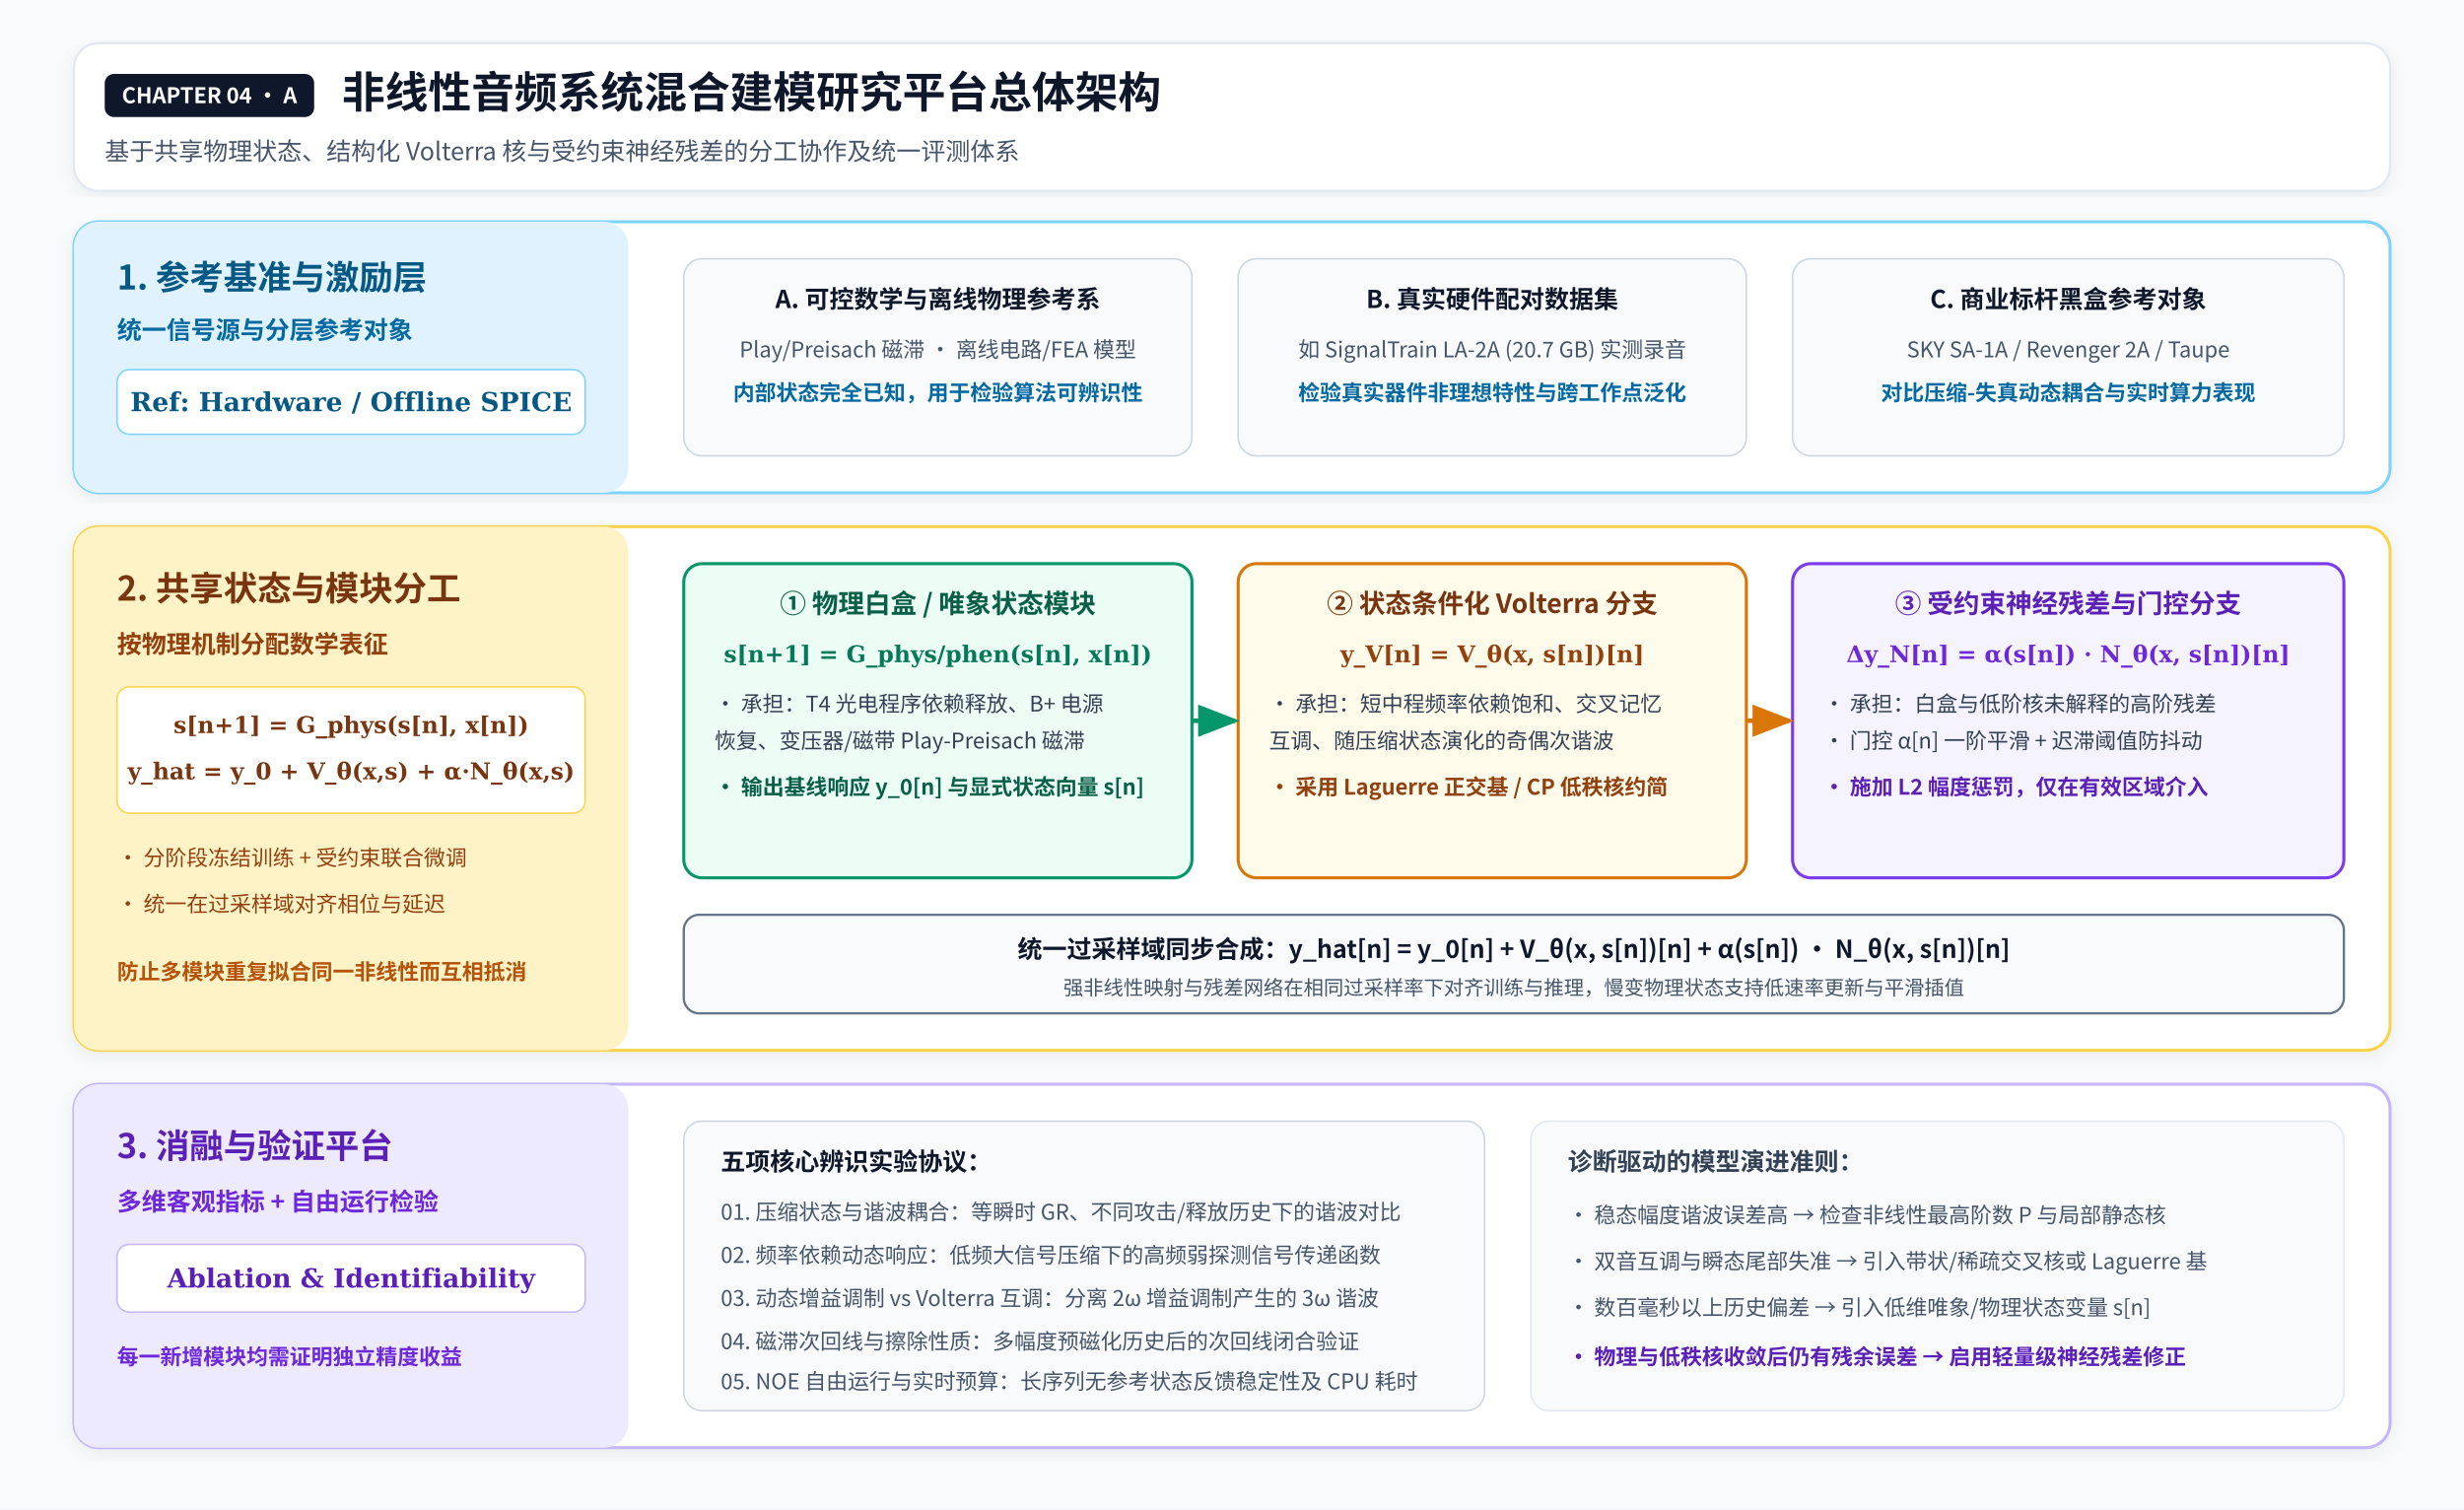
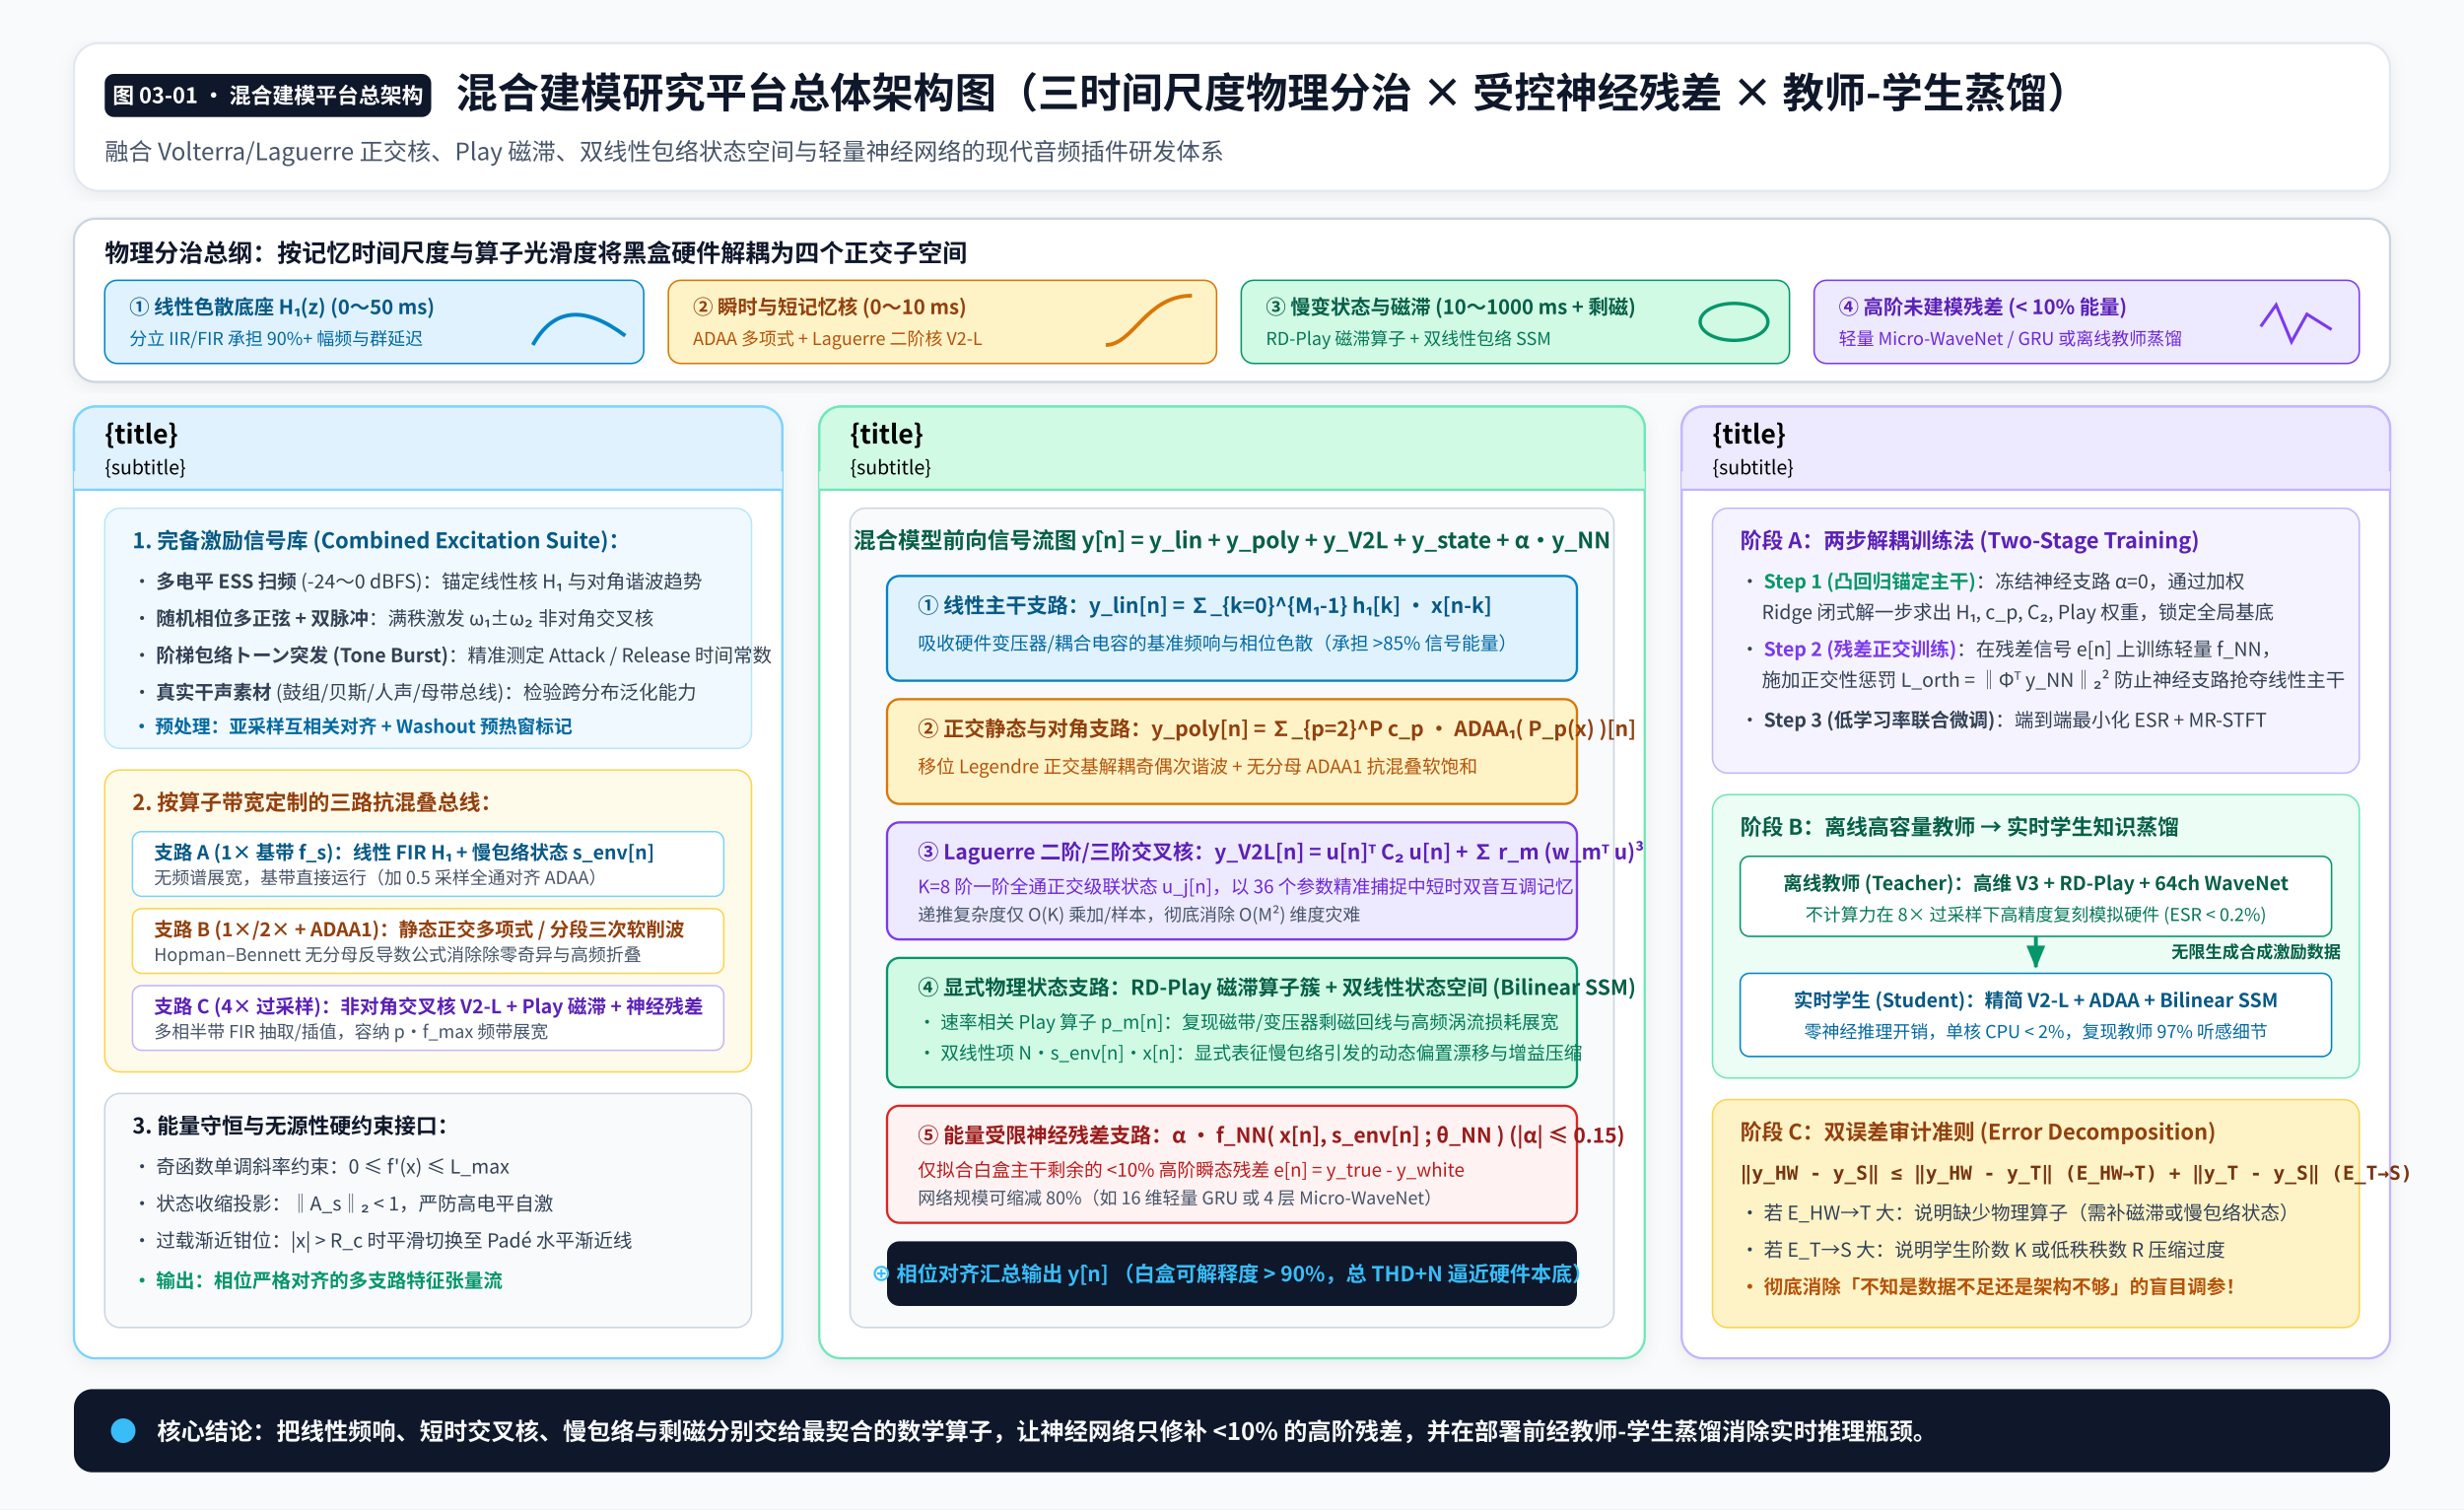
- <svg xmlns="http://www.w3.org/2000/svg" width="1600" height="980" viewBox="0 0 1600 980">
+ <svg xmlns="http://www.w3.org/2000/svg" width="1600" height="980" viewBox="0 0 1600 980" font-family="'Noto Sans CJK SC', 'PingFang SC', 'Microsoft YaHei', system-ui, -apple-system, sans-serif">
  <defs>
-     <filter id="shadow" x="-2%" y="-2%" width="104%" height="106%">
+     <filter id="shadow" x="-5%" y="-5%" width="110%" height="112%">
      <feGaussianBlur in="SourceAlpha" stdDeviation="5" result="vBlur" />
      <feOffset in="vBlur" dx="0" dy="3" result="vOffset" />
      <feComponentTransfer>
        <feFuncA type="linear" slope="0.06" />
      </feComponentTransfer>
      <feMerge>
        <feMergeNode />
        <feMergeNode in="SourceGraphic" />
      </feMerge>
    </filter>
-     <marker id="arr-dark" markerWidth="10" markerHeight="10" refX="8" refY="3.5" orient="auto">
-       <path d="M0,0 L0,7 L9,3.5 z" fill="#334155" />
+     <marker id="arr-slate" viewBox="0 0 10 10" refX="8" refY="5" markerWidth="7" markerHeight="7" orient="auto-start-reverse">
+       <path d="M 0 1.5 L 8.5 5 L 0 8.5 z" fill="#475569" />
    </marker>
-     <marker id="arr-lin" markerWidth="10" markerHeight="10" refX="8" refY="3.5" orient="auto">
-       <path d="M0,0 L0,7 L9,3.5 z" fill="#0284C7" />
+     <marker id="arr-blue" viewBox="0 0 10 10" refX="8" refY="5" markerWidth="7" markerHeight="7" orient="auto-start-reverse">
+       <path d="M 0 1.5 L 8.5 5 L 0 8.5 z" fill="#0284C7" />
    </marker>
-     <marker id="arr-diag" markerWidth="10" markerHeight="10" refX="8" refY="3.5" orient="auto">
-       <path d="M0,0 L0,7 L9,3.5 z" fill="#D97706" />
+     <marker id="arr-amber" viewBox="0 0 10 10" refX="8" refY="5" markerWidth="7" markerHeight="7" orient="auto-start-reverse">
+       <path d="M 0 1.5 L 8.5 5 L 0 8.5 z" fill="#D97706" />
    </marker>
-     <marker id="arr-cross" markerWidth="10" markerHeight="10" refX="8" refY="3.5" orient="auto">
-       <path d="M0,0 L0,7 L9,3.5 z" fill="#7C3AED" />
+     <marker id="arr-purple" viewBox="0 0 10 10" refX="8" refY="5" markerWidth="7" markerHeight="7" orient="auto-start-reverse">
+       <path d="M 0 1.5 L 8.5 5 L 0 8.5 z" fill="#7C3AED" />
    </marker>
-     <marker id="arr-state" markerWidth="10" markerHeight="10" refX="8" refY="3.5" orient="auto">
-       <path d="M0,0 L0,7 L9,3.5 z" fill="#059669" />
+     <marker id="arr-green" viewBox="0 0 10 10" refX="8" refY="5" markerWidth="7" markerHeight="7" orient="auto-start-reverse">
+       <path d="M 0 1.5 L 8.5 5 L 0 8.5 z" fill="#059669" />
    </marker>
-     <marker id="arr-warn" markerWidth="10" markerHeight="10" refX="8" refY="3.5" orient="auto">
-       <path d="M0,0 L0,7 L9,3.5 z" fill="#DC2626" />
+     <marker id="arr-red" viewBox="0 0 10 10" refX="8" refY="5" markerWidth="7" markerHeight="7" orient="auto-start-reverse">
+       <path d="M 0 1.5 L 8.5 5 L 0 8.5 z" fill="#DC2626" />
    </marker>
  </defs>
  <rect width="1600" height="980" fill="#F8FAFC" />
  <rect x="48" y="28" width="1504" height="96" rx="16" fill="#FFFFFF" stroke="#E2E8F0" stroke-width="1.5" filter="url(#shadow)" />
-   <rect x="68" y="48" width="136" height="28" rx="6" fill="#0F172A" />
-   <text x="136" y="67" text-anchor="middle" font-size="14" font-weight="bold" font-family="Noto Sans CJK SC, Noto Sans SC, Microsoft YaHei, PingFang SC, sans-serif" fill="#FFFFFF">CHAPTER 04 · A</text>
-   <text x="222" y="70" font-size="28" font-weight="bold" font-family="Noto Sans CJK SC, Noto Sans SC, Microsoft YaHei, PingFang SC, sans-serif" fill="#0F172A">非线性音频系统混合建模研究平台总体架构</text>
-   <text x="68" y="104" font-size="16" font-family="Noto Sans CJK SC, Noto Sans SC, Microsoft YaHei, PingFang SC, sans-serif" fill="#475569">基于共享物理状态、结构化 Volterra 核与受约束神经残差的分工协作及统一评测体系</text>
-   <g transform="translate(48, 144)">
-     <rect x="0" y="0" width="1504" height="176" rx="16" fill="#FFFFFF" stroke="#7DD3FC" stroke-width="2" filter="url(#shadow)" />
-     <rect x="0" y="0" width="360" height="176" rx="16" fill="#E0F2FE" />
-     <text x="28" y="44" font-size="22" font-weight="bold" font-family="Noto Sans CJK SC, Noto Sans SC, Microsoft YaHei, PingFang SC, sans-serif" fill="#075985">1. 参考基准与激励层</text>
-     <text x="28" y="76" font-size="16" font-weight="bold" font-family="Noto Sans CJK SC, Noto Sans SC, Microsoft YaHei, PingFang SC, sans-serif" fill="#0369A1">统一信号源与分层参考对象</text>
-     <rect x="28" y="96" width="304" height="42" rx="8" fill="#FFFFFF" stroke="#7DD3FC" />
-     <text x="180" y="123" text-anchor="middle" font-size="17" font-weight="bold" font-family="DejaVu Serif, Georgia, serif" fill="#075985">Ref: Hardware / Offline SPICE</text>
-     <rect x="396" y="24" width="330" height="128" rx="12" fill="#F8FAFC" stroke="#CBD5E1" />
-     <text x="561" y="56" text-anchor="middle" font-size="16" font-weight="bold" font-family="Noto Sans CJK SC, Noto Sans SC, Microsoft YaHei, PingFang SC, sans-serif" fill="#0F172A">A. 可控数学与离线物理参考系</text>
-     <text x="561" y="88" text-anchor="middle" font-size="14" font-family="Noto Sans CJK SC, Noto Sans SC, Microsoft YaHei, PingFang SC, sans-serif" fill="#475569">Play/Preisach 磁滞 · 离线电路/FEA 模型</text>
-     <text x="561" y="116" text-anchor="middle" font-size="14" font-weight="bold" font-family="Noto Sans CJK SC, Noto Sans SC, Microsoft YaHei, PingFang SC, sans-serif" fill="#0369A1">内部状态完全已知，用于检验算法可辨识性</text>
-     <rect x="756" y="24" width="330" height="128" rx="12" fill="#F8FAFC" stroke="#CBD5E1" />
-     <text x="921" y="56" text-anchor="middle" font-size="16" font-weight="bold" font-family="Noto Sans CJK SC, Noto Sans SC, Microsoft YaHei, PingFang SC, sans-serif" fill="#0F172A">B. 真实硬件配对数据集</text>
-     <text x="921" y="88" text-anchor="middle" font-size="14" font-family="Noto Sans CJK SC, Noto Sans SC, Microsoft YaHei, PingFang SC, sans-serif" fill="#475569">如 SignalTrain LA-2A (20.7 GB) 实测录音</text>
-     <text x="921" y="116" text-anchor="middle" font-size="14" font-weight="bold" font-family="Noto Sans CJK SC, Noto Sans SC, Microsoft YaHei, PingFang SC, sans-serif" fill="#0369A1">检验真实器件非理想特性与跨工作点泛化</text>
-     <rect x="1116" y="24" width="358" height="128" rx="12" fill="#F8FAFC" stroke="#CBD5E1" />
-     <text x="1295" y="56" text-anchor="middle" font-size="16" font-weight="bold" font-family="Noto Sans CJK SC, Noto Sans SC, Microsoft YaHei, PingFang SC, sans-serif" fill="#0F172A">C. 商业标杆黑盒参考对象</text>
-     <text x="1295" y="88" text-anchor="middle" font-size="14" font-family="Noto Sans CJK SC, Noto Sans SC, Microsoft YaHei, PingFang SC, sans-serif" fill="#475569">SKY SA-1A / Revenger 2A / Taupe</text>
-     <text x="1295" y="116" text-anchor="middle" font-size="14" font-weight="bold" font-family="Noto Sans CJK SC, Noto Sans SC, Microsoft YaHei, PingFang SC, sans-serif" fill="#0369A1">对比压缩-失真动态耦合与实时算力表现</text>
-   </g>
-   <g transform="translate(48, 342)">
-     <rect x="0" y="0" width="1504" height="340" rx="16" fill="#FFFFFF" stroke="#FCD34D" stroke-width="2" filter="url(#shadow)" />
-     <rect x="0" y="0" width="360" height="340" rx="16" fill="#FEF3C7" />
-     <text x="28" y="48" font-size="22" font-weight="bold" font-family="Noto Sans CJK SC, Noto Sans SC, Microsoft YaHei, PingFang SC, sans-serif" fill="#78350F">2. 共享状态与模块分工</text>
-     <text x="28" y="82" font-size="16" font-weight="bold" font-family="Noto Sans CJK SC, Noto Sans SC, Microsoft YaHei, PingFang SC, sans-serif" fill="#92400E">按物理机制分配数学表征</text>
-     <rect x="28" y="104" width="304" height="82" rx="8" fill="#FFFFFF" stroke="#FCD34D" />
-     <text x="180" y="134" text-anchor="middle" font-size="15" font-weight="bold" font-family="DejaVu Serif, Georgia, serif" fill="#78350F">s[n+1] = G_phys(s[n], x[n])</text>
-     <text x="180" y="164" text-anchor="middle" font-size="15" font-weight="bold" font-family="DejaVu Serif, Georgia, serif" fill="#78350F">y_hat = y_0 + V_θ(x,s) + α·N_θ(x,s)</text>
-     <text x="28" y="220" font-size="14" font-family="Noto Sans CJK SC, Noto Sans SC, Microsoft YaHei, PingFang SC, sans-serif" fill="#92400E">· 分阶段冻结训练 + 受约束联合微调</text>
-     <text x="28" y="250" font-size="14" font-family="Noto Sans CJK SC, Noto Sans SC, Microsoft YaHei, PingFang SC, sans-serif" fill="#92400E">· 统一在过采样域对齐相位与延迟</text>
-     <text x="28" y="294" font-size="14" font-weight="bold" font-family="Noto Sans CJK SC, Noto Sans SC, Microsoft YaHei, PingFang SC, sans-serif" fill="#B45309">防止多模块重复拟合同一非线性而互相抵消</text>
-     <rect x="396" y="24" width="330" height="204" rx="12" fill="#ECFDF5" stroke="#059669" stroke-width="2" />
-     <text x="561" y="56" text-anchor="middle" font-size="17" font-weight="bold" font-family="Noto Sans CJK SC, Noto Sans SC, Microsoft YaHei, PingFang SC, sans-serif" fill="#065F46">① 物理白盒 / 唯象状态模块</text>
-     <text x="561" y="88" text-anchor="middle" font-size="15" font-weight="bold" font-family="DejaVu Serif, Georgia, serif" fill="#047857">s[n+1] = G_phys/phen(s[n], x[n])</text>
-     <text x="416" y="120" font-size="14" font-family="Noto Sans CJK SC, Noto Sans SC, Microsoft YaHei, PingFang SC, sans-serif" fill="#334155">· 承担：T4 光电程序依赖释放、B+ 电源</text>
-     <text x="416" y="144" font-size="14" font-family="Noto Sans CJK SC, Noto Sans SC, Microsoft YaHei, PingFang SC, sans-serif" fill="#334155">  恢复、变压器/磁带 Play-Preisach 磁滞</text>
-     <text x="416" y="174" font-size="14" font-weight="bold" font-family="Noto Sans CJK SC, Noto Sans SC, Microsoft YaHei, PingFang SC, sans-serif" fill="#065F46">· 输出基线响应 y_0[n] 与显式状态向量 s[n]</text>
-     <rect x="756" y="24" width="330" height="204" rx="12" fill="#FFFBEB" stroke="#D97706" stroke-width="2" />
-     <text x="921" y="56" text-anchor="middle" font-size="17" font-weight="bold" font-family="Noto Sans CJK SC, Noto Sans SC, Microsoft YaHei, PingFang SC, sans-serif" fill="#78350F">② 状态条件化 Volterra 分支</text>
-     <text x="921" y="88" text-anchor="middle" font-size="15" font-weight="bold" font-family="DejaVu Serif, Georgia, serif" fill="#92400E">y_V[n] = V_θ(x, s[n])[n]</text>
-     <text x="776" y="120" font-size="14" font-family="Noto Sans CJK SC, Noto Sans SC, Microsoft YaHei, PingFang SC, sans-serif" fill="#334155">· 承担：短中程频率依赖饱和、交叉记忆</text>
-     <text x="776" y="144" font-size="14" font-family="Noto Sans CJK SC, Noto Sans SC, Microsoft YaHei, PingFang SC, sans-serif" fill="#334155">  互调、随压缩状态演化的奇偶次谐波</text>
-     <text x="776" y="174" font-size="14" font-weight="bold" font-family="Noto Sans CJK SC, Noto Sans SC, Microsoft YaHei, PingFang SC, sans-serif" fill="#92400E">· 采用 Laguerre 正交基 / CP 低秩核约简</text>
-     <rect x="1116" y="24" width="358" height="204" rx="12" fill="#F5F3FF" stroke="#7C3AED" stroke-width="2" />
-     <text x="1295" y="56" text-anchor="middle" font-size="17" font-weight="bold" font-family="Noto Sans CJK SC, Noto Sans SC, Microsoft YaHei, PingFang SC, sans-serif" fill="#5B21B6">③ 受约束神经残差与门控分支</text>
-     <text x="1295" y="88" text-anchor="middle" font-size="15" font-weight="bold" font-family="DejaVu Serif, Georgia, serif" fill="#6D28D9">Δy_N[n] = α(s[n]) · N_θ(x, s[n])[n]</text>
-     <text x="1136" y="120" font-size="14" font-family="Noto Sans CJK SC, Noto Sans SC, Microsoft YaHei, PingFang SC, sans-serif" fill="#334155">· 承担：白盒与低阶核未解释的高阶残差</text>
-     <text x="1136" y="144" font-size="14" font-family="Noto Sans CJK SC, Noto Sans SC, Microsoft YaHei, PingFang SC, sans-serif" fill="#334155">· 门控 α[n] 一阶平滑 + 迟滞阈值防抖动</text>
-     <text x="1136" y="174" font-size="14" font-weight="bold" font-family="Noto Sans CJK SC, Noto Sans SC, Microsoft YaHei, PingFang SC, sans-serif" fill="#5B21B6">· 施加 L2 幅度惩罚，仅在有效区域介入</text>
-     <line x1="726" y1="126" x2="754" y2="126" stroke="#059669" stroke-width="3" marker-end="url(#arr-state)" />
-     <line x1="1086" y1="126" x2="1114" y2="126" stroke="#D97706" stroke-width="3" marker-end="url(#arr-diag)" />
-     <rect x="396" y="252" width="1078" height="64" rx="10" fill="#F8FAFC" stroke="#64748B" stroke-width="1.5" />
-     <text x="935" y="280" text-anchor="middle" font-size="16" font-weight="bold" font-family="Noto Sans CJK SC, Noto Sans SC, Microsoft YaHei, PingFang SC, sans-serif" fill="#0F172A">统一过采样域同步合成：y_hat[n] = y_0[n] + V_θ(x, s[n])[n] + α(s[n]) · N_θ(x, s[n])[n]</text>
-     <text x="935" y="304" text-anchor="middle" font-size="13" font-family="Noto Sans CJK SC, Noto Sans SC, Microsoft YaHei, PingFang SC, sans-serif" fill="#475569">强非线性映射与残差网络在相同过采样率下对齐训练与推理，慢变物理状态支持低速率更新与平滑插值</text>
-   </g>
-   <g transform="translate(48, 704)">
-     <rect x="0" y="0" width="1504" height="236" rx="16" fill="#FFFFFF" stroke="#C4B5FD" stroke-width="2" filter="url(#shadow)" />
-     <rect x="0" y="0" width="360" height="236" rx="16" fill="#EDE9FE" />
-     <text x="28" y="48" font-size="22" font-weight="bold" font-family="Noto Sans CJK SC, Noto Sans SC, Microsoft YaHei, PingFang SC, sans-serif" fill="#5B21B6">3. 消融与验证平台</text>
-     <text x="28" y="82" font-size="16" font-weight="bold" font-family="Noto Sans CJK SC, Noto Sans SC, Microsoft YaHei, PingFang SC, sans-serif" fill="#6D28D9">多维客观指标 + 自由运行检验</text>
-     <rect x="28" y="104" width="304" height="44" rx="8" fill="#FFFFFF" stroke="#C4B5FD" />
-     <text x="180" y="132" text-anchor="middle" font-size="17" font-weight="bold" font-family="DejaVu Serif, Georgia, serif" fill="#5B21B6">Ablation &amp; Identifiability</text>
-     <text x="28" y="182" font-size="14" font-weight="bold" font-family="Noto Sans CJK SC, Noto Sans SC, Microsoft YaHei, PingFang SC, sans-serif" fill="#6D28D9">每一新增模块均需证明独立精度收益</text>
-     <rect x="396" y="24" width="520" height="188" rx="12" fill="#F8FAFC" stroke="#CBD5E1" />
-     <text x="420" y="56" font-size="16" font-weight="bold" font-family="Noto Sans CJK SC, Noto Sans SC, Microsoft YaHei, PingFang SC, sans-serif" fill="#0F172A">五项核心辨识实验协议：</text>
-     <text x="420" y="88" font-size="14" font-family="Noto Sans CJK SC, Noto Sans SC, Microsoft YaHei, PingFang SC, sans-serif" fill="#475569">01. 压缩状态与谐波耦合：等瞬时 GR、不同攻击/释放历史下的谐波对比</text>
-     <text x="420" y="116" font-size="14" font-family="Noto Sans CJK SC, Noto Sans SC, Microsoft YaHei, PingFang SC, sans-serif" fill="#475569">02. 频率依赖动态响应：低频大信号压缩下的高频弱探测信号传递函数</text>
-     <text x="420" y="144" font-size="14" font-family="Noto Sans CJK SC, Noto Sans SC, Microsoft YaHei, PingFang SC, sans-serif" fill="#475569">03. 动态增益调制 vs Volterra 互调：分离 2ω 增益调制产生的 3ω 谐波</text>
-     <text x="420" y="172" font-size="14" font-family="Noto Sans CJK SC, Noto Sans SC, Microsoft YaHei, PingFang SC, sans-serif" fill="#475569">04. 磁滞次回线与擦除性质：多幅度预磁化历史后的次回线闭合验证</text>
-     <text x="420" y="198" font-size="14" font-family="Noto Sans CJK SC, Noto Sans SC, Microsoft YaHei, PingFang SC, sans-serif" fill="#475569">05. NOE 自由运行与实时预算：长序列无参考状态反馈稳定性及 CPU 耗时</text>
-     <rect x="946" y="24" width="528" height="188" rx="12" fill="#F8FAFC" stroke="#E2E8F0" />
-     <text x="970" y="56" font-size="16" font-weight="bold" font-family="Noto Sans CJK SC, Noto Sans SC, Microsoft YaHei, PingFang SC, sans-serif" fill="#334155">诊断驱动的模型演进准则：</text>
-     <text x="970" y="90" font-size="14" font-family="Noto Sans CJK SC, Noto Sans SC, Microsoft YaHei, PingFang SC, sans-serif" fill="#475569">· 稳态幅度谐波误差高 → 检查非线性最高阶数 P 与局部静态核</text>
-     <text x="970" y="120" font-size="14" font-family="Noto Sans CJK SC, Noto Sans SC, Microsoft YaHei, PingFang SC, sans-serif" fill="#475569">· 双音互调与瞬态尾部失准 → 引入带状/稀疏交叉核或 Laguerre 基</text>
-     <text x="970" y="150" font-size="14" font-family="Noto Sans CJK SC, Noto Sans SC, Microsoft YaHei, PingFang SC, sans-serif" fill="#475569">· 数百毫秒以上历史偏差 → 引入低维唯象/物理状态变量 s[n]</text>
-     <text x="970" y="182" font-size="14" font-weight="bold" font-family="Noto Sans CJK SC, Noto Sans SC, Microsoft YaHei, PingFang SC, sans-serif" fill="#5B21B6">· 物理与低秩核收敛后仍有残余误差 → 启用轻量级神经残差修正</text>
-   </g>
+   <rect x="68" y="48" width="212" height="28" rx="6" fill="#0F172A" />
+   <text x="174.0" y="67" text-anchor="middle" font-size="14" font-weight="bold" fill="#FFFFFF">图 03-01 · 混合建模平台总架构</text>
+   <text x="296" y="70" font-size="27" font-weight="bold" fill="#0F172A">混合建模研究平台总体架构图（三时间尺度物理分治 × 受控神经残差 × 教师-学生蒸馏）</text>
+   <text x="68" y="104" font-size="15.5" fill="#475569">融合 Volterra/Laguerre 正交核、Play 磁滞、双线性包络状态空间与轻量神经网络的现代音频插件研发体系</text>
+   <rect x="48" y="142" width="1504" height="106" rx="14" fill="#FFFFFF" stroke="#CBD5E1" stroke-width="1.5" filter="url(#shadow)" />
+   <text x="68" y="170" font-size="16" font-weight="bold" fill="#0F172A">物理分治总纲：按记忆时间尺度与算子光滑度将黑盒硬件解耦为四个正交子空间</text>
+   <rect x="68" y="182" width="350" height="54" rx="8" fill="#E0F2FE" stroke="#0284C7" />
+   <text x="84" y="204" font-size="13" font-weight="bold" fill="#075985">① 线性色散底座 H₁(z) (0～50 ms)</text>
+   <text x="84" y="224" font-size="11.5" fill="#0369A1">分立 IIR/FIR 承担 90%+ 幅频与群延迟</text>
+   <path d="M 346 224 Q 366 188 406 218" fill="none" stroke="#0284C7" stroke-width="2.5" />
+   <rect x="434" y="182" width="356" height="54" rx="8" fill="#FEF3C7" stroke="#D97706" />
+   <text x="450" y="204" font-size="13" font-weight="bold" fill="#92400E">② 瞬时与短记忆核 (0～10 ms)</text>
+   <text x="450" y="224" font-size="11.5" fill="#B45309">ADAA 多项式 + Laguerre 二阶核 V2-L</text>
+   <path d="M 718 224 C 736 224, 744 192, 774 192" fill="none" stroke="#D97706" stroke-width="2.5" />
+   <rect x="806" y="182" width="356" height="54" rx="8" fill="#D1FAE5" stroke="#059669" />
+   <text x="822" y="204" font-size="13" font-weight="bold" fill="#065F46">③ 慢变状态与磁滞 (10～1000 ms + 剩磁)</text>
+   <text x="822" y="224" font-size="11.5" fill="#047857">RD-Play 磁滞算子 + 双线性包络 SSM</text>
+   <ellipse cx="1126" cy="209" rx="22" ry="12" fill="none" stroke="#059669" stroke-width="2.2" />
+   <rect x="1178" y="182" width="354" height="54" rx="8" fill="#EDE9FE" stroke="#7C3AED" />
+   <text x="1194" y="204" font-size="13" font-weight="bold" fill="#5B21B6">④ 高阶未建模残差 (&lt; 10% 能量)</text>
+   <text x="1194" y="224" font-size="11.5" fill="#6D28D9">轻量 Micro-WaveNet / GRU 或离线教师蒸馏</text>
+   <path d="M 1468 212 L 1478 198 L 1488 222 L 1498 204 L 1514 214" fill="none" stroke="#7C3AED" stroke-width="2" />
+   <rect x="48" y="264" width="460" height="618" rx="14" fill="#FFFFFF" stroke="#7DD3FC" stroke-width="1.5" filter="url(#shadow)" />
+   <rect x="48" y="264" width="460" height="54" rx="14" fill="#E0F2FE" stroke="#7DD3FC" stroke-width="1.5" />
+   <rect x="48" y="306" width="460" height="12" fill="#E0F2FE" />
+   <line x1="48" y1="318" x2="508" y2="318" stroke="#7DD3FC" stroke-width="1.5" />
+   <text x="68" y="288" font-size="17" font-weight="bold" fill="{dark}">{title}</text>
+   <text x="68" y="308" font-size="12.5" fill="{dark}">{subtitle}</text>
+   <rect x="532" y="264" width="536" height="618" rx="14" fill="#FFFFFF" stroke="#6EE7B7" stroke-width="1.5" filter="url(#shadow)" />
+   <rect x="532" y="264" width="536" height="54" rx="14" fill="#D1FAE5" stroke="#6EE7B7" stroke-width="1.5" />
+   <rect x="532" y="306" width="536" height="12" fill="#D1FAE5" />
+   <line x1="532" y1="318" x2="1068" y2="318" stroke="#6EE7B7" stroke-width="1.5" />
+   <text x="552" y="288" font-size="17" font-weight="bold" fill="{dark}">{title}</text>
+   <text x="552" y="308" font-size="12.5" fill="{dark}">{subtitle}</text>
+   <rect x="1092" y="264" width="460" height="618" rx="14" fill="#FFFFFF" stroke="#C4B5FD" stroke-width="1.5" filter="url(#shadow)" />
+   <rect x="1092" y="264" width="460" height="54" rx="14" fill="#EDE9FE" stroke="#C4B5FD" stroke-width="1.5" />
+   <rect x="1092" y="306" width="460" height="12" fill="#EDE9FE" />
+   <line x1="1092" y1="318" x2="1552" y2="318" stroke="#C4B5FD" stroke-width="1.5" />
+   <text x="1112" y="288" font-size="17" font-weight="bold" fill="{dark}">{title}</text>
+   <text x="1112" y="308" font-size="12.5" fill="{dark}">{subtitle}</text>
+   <rect x="68" y="330" width="420" height="156" rx="10" fill="#F0F9FF" stroke="#BAE6FD" />
+   <text x="86" y="356" font-size="14" font-weight="bold" fill="#075985">1. 完备激励信号库 (Combined Excitation Suite)：</text>
+   <text x="86" y="382" font-size="12.5" fill="#334155">• <tspan font-weight="bold">多电平 ESS 扫频</tspan> (-24～0 dBFS)：锚定线性核 H₁ 与对角谐波趋势</text>
+   <text x="86" y="406" font-size="12.5" fill="#334155">• <tspan font-weight="bold">随机相位多正弦 + 双脉冲</tspan>：满秩激发 ω₁±ω₂ 非对角交叉核</text>
+   <text x="86" y="430" font-size="12.5" fill="#334155">• <tspan font-weight="bold">阶梯包络トーン突发 (Tone Burst)</tspan>：精准测定 Attack / Release 时间常数</text>
+   <text x="86" y="454" font-size="12.5" fill="#334155">• <tspan font-weight="bold">真实干声素材</tspan> (鼓组/贝斯/人声/母带总线)：检验跨分布泛化能力</text>
+   <text x="86" y="476" font-size="12" font-weight="bold" fill="#0369A1">• 预处理：亚采样互相关对齐 + Washout 预热窗标记</text>
+   <rect x="68" y="500" width="420" height="196" rx="10" fill="#FFFBEB" stroke="#FCD34D" />
+   <text x="86" y="526" font-size="14" font-weight="bold" fill="#92400E">2. 按算子带宽定制的三路抗混叠总线：</text>
+   <rect x="86" y="540" width="384" height="42" rx="6" fill="#FFFFFF" stroke="#7DD3FC" />
+   <text x="100" y="558" font-size="12.5" font-weight="bold" fill="#075985">支路 A (1× 基带 f_s)：线性 FIR H₁ + 慢包络状态 s_env[n]</text>
+   <text x="100" y="574" font-size="11.5" fill="#475569">无频谱展宽，基带直接运行（加 0.5 采样全通对齐 ADAA）</text>
+   <rect x="86" y="590" width="384" height="42" rx="6" fill="#FFFFFF" stroke="#FCD34D" />
+   <text x="100" y="608" font-size="12.5" font-weight="bold" fill="#92400E">支路 B (1×/2× + ADAA1)：静态正交多项式 / 分段三次软削波</text>
+   <text x="100" y="624" font-size="11.5" fill="#475569">Hopman–Bennett 无分母反导数公式消除除零奇异与高频折叠</text>
+   <rect x="86" y="640" width="384" height="42" rx="6" fill="#FFFFFF" stroke="#C4B5FD" />
+   <text x="100" y="658" font-size="12.5" font-weight="bold" fill="#5B21B6">支路 C (4× 过采样)：非对角交叉核 V2-L + Play 磁滞 + 神经残差</text>
+   <text x="100" y="674" font-size="11.5" fill="#475569">多相半带 FIR 抽取/插值，容纳 p·f_max 频带展宽</text>
+   <rect x="68" y="710" width="420" height="152" rx="10" fill="#F8FAFC" stroke="#CBD5E1" />
+   <text x="86" y="736" font-size="14" font-weight="bold" fill="#0F172A">3. 能量守恒与无源性硬约束接口：</text>
+   <text x="86" y="762" font-size="12.5" fill="#334155">• 奇函数单调斜率约束：0 ≤ f'(x) ≤ L_max</text>
+   <text x="86" y="786" font-size="12.5" fill="#334155">• 状态收缩投影：‖A_s‖₂ &lt; 1，严防高电平自激</text>
+   <text x="86" y="810" font-size="12.5" fill="#334155">• 过载渐近钳位：|x| &gt; R_c 时平滑切换至 Padé 水平渐近线</text>
+   <text x="86" y="836" font-size="12.5" font-weight="bold" fill="#059669">• 输出：相位严格对齐的多支路特征张量流</text>
+   <rect x="552" y="330" width="496" height="532" rx="10" fill="#F8FAFC" stroke="#CBD5E1" />
+   <text x="800" y="356" text-anchor="middle" font-size="14.5" font-weight="bold" fill="#065F46">混合模型前向信号流图 ŷ[n] = y_lin + y_poly + y_V2L + y_state + α·y_NN</text>
+   <rect x="576" y="374" width="448" height="68" rx="8" fill="#E0F2FE" stroke="#0284C7" stroke-width="1.5" />
+   <text x="596" y="398" font-size="13.5" font-weight="bold" fill="#075985">① 线性主干支路：y_lin[n] = ∑_{k=0}^{M₁-1} h₁[k] · x[n-k]</text>
+   <text x="596" y="422" font-size="12" fill="#0369A1">吸收硬件变压器/耦合电容的基准频响与相位色散（承担 &gt;85% 信号能量）</text>
+   <rect x="576" y="454" width="448" height="68" rx="8" fill="#FEF3C7" stroke="#D97706" stroke-width="1.5" />
+   <text x="596" y="478" font-size="13.5" font-weight="bold" fill="#92400E">② 正交静态与对角支路：y_poly[n] = ∑_{p=2}^P c_p · ADAA₁( P_p(x) )[n]</text>
+   <text x="596" y="502" font-size="12" fill="#B45309">移位 Legendre 正交基解耦奇偶次谐波 + 无分母 ADAA1 抗混叠软饱和</text>
+   <rect x="576" y="534" width="448" height="76" rx="8" fill="#EDE9FE" stroke="#7C3AED" stroke-width="1.5" />
+   <text x="596" y="558" font-size="13.5" font-weight="bold" fill="#5B21B6">③ Laguerre 二阶/三阶交叉核：y_V2L[n] = u[n]ᵀ C₂ u[n] + ∑ r_m (w_mᵀ u)³</text>
+   <text x="596" y="580" font-size="12" fill="#6D28D9">K=8 阶一阶全通正交级联状态 u_j[n]，以 36 个参数精准捕捉中短时双音互调记忆</text>
+   <text x="596" y="598" font-size="11.5" fill="#475569">递推复杂度仅 O(K) 乘加/样本，彻底消除 O(M²) 维度灾难</text>
+   <rect x="576" y="622" width="448" height="84" rx="8" fill="#D1FAE5" stroke="#059669" stroke-width="1.5" />
+   <text x="596" y="646" font-size="13.5" font-weight="bold" fill="#065F46">④ 显式物理状态支路：RD-Play 磁滞算子簇 + 双线性状态空间 (Bilinear SSM)</text>
+   <text x="596" y="668" font-size="12" fill="#047857">• 速率相关 Play 算子 p_m[n]：复现磁带/变压器剩磁回线与高频涡流损耗展宽</text>
+   <text x="596" y="688" font-size="12" fill="#047857">• 双线性项 N·s_env[n]·x[n]：显式表征慢包络引发的动态偏置漂移与增益压缩</text>
+   <rect x="576" y="718" width="448" height="76" rx="8" fill="#FEF2F2" stroke="#DC2626" stroke-width="1.5" />
+   <text x="596" y="742" font-size="13.5" font-weight="bold" fill="#991B1B">⑤ 能量受限神经残差支路：α · f_NN( x[n], s_env[n] ; θ_NN )  (|α| ≤ 0.15)</text>
+   <text x="596" y="764" font-size="12" fill="#B91C1C">仅拟合白盒主干剩余的 &lt;10% 高阶瞬态残差 e[n] = y_true - y_white</text>
+   <text x="596" y="782" font-size="11.5" fill="#475569">网络规模可缩减 80%（如 16 维轻量 GRU 或 4 层 Micro-WaveNet）</text>
+   <rect x="576" y="806" width="448" height="42" rx="8" fill="#0F172A" />
+   <text x="800" y="832" text-anchor="middle" font-size="13.5" font-weight="bold" fill="#38BDF8">⊕ 相位对齐汇总输出 ŷ[n]  （白盒可解释度 &gt; 90%，总 THD+N 逼近硬件本底）</text>
+   <rect x="1112" y="330" width="420" height="172" rx="10" fill="#F5F3FF" stroke="#C4B5FD" />
+   <text x="1130" y="356" font-size="14" font-weight="bold" fill="#5B21B6">阶段 A：两步解耦训练法 (Two-Stage Training)</text>
+   <text x="1130" y="382" font-size="12.5" fill="#334155">• <tspan font-weight="bold" fill="#059669">Step 1 (凸回归锚定主干)</tspan>：冻结神经支路 α=0，通过加权</text>
+   <text x="1144" y="402" font-size="12.5" fill="#334155">Ridge 闭式解一步求出 H₁, c_p, C₂, Play 权重，锁定全局基底</text>
+   <text x="1130" y="426" font-size="12.5" fill="#334155">• <tspan font-weight="bold" fill="#7C3AED">Step 2 (残差正交训练)</tspan>：在残差信号 e[n] 上训练轻量 f_NN，</text>
+   <text x="1144" y="446" font-size="12.5" fill="#334155">施加正交性惩罚 L_orth = ‖Φᵀ y_NN‖₂² 防止神经支路抢夺线性主干</text>
+   <text x="1130" y="472" font-size="12.5" fill="#334155">• <tspan font-weight="bold">Step 3 (低学习率联合微调)</tspan>：端到端最小化 ESR + MR-STFT</text>
+   <rect x="1112" y="516" width="420" height="184" rx="10" fill="#ECFDF5" stroke="#6EE7B7" />
+   <text x="1130" y="542" font-size="14" font-weight="bold" fill="#065F46">阶段 B：离线高容量教师 → 实时学生知识蒸馏</text>
+   <rect x="1130" y="556" width="384" height="52" rx="6" fill="#FFFFFF" stroke="#059669" />
+   <text x="1322" y="578" text-anchor="middle" font-size="12.5" font-weight="bold" fill="#065F46">离线教师 (Teacher)：高维 V3 + RD-Play + 64ch WaveNet</text>
+   <text x="1322" y="598" text-anchor="middle" font-size="11.5" fill="#047857">不计算力在 8× 过采样下高精度复刻模拟硬件 (ESR &lt; 0.2%)</text>
+   <line x1="1322" y1="608" x2="1322" y2="628" stroke="#059669" stroke-width="2.5" marker-end="url(#arr-green)" />
+   <text x="1410" y="622" font-size="11" font-weight="bold" fill="#065F46">无限生成合成激励数据</text>
+   <rect x="1130" y="632" width="384" height="54" rx="6" fill="#FFFFFF" stroke="#0284C7" />
+   <text x="1322" y="654" text-anchor="middle" font-size="12.5" font-weight="bold" fill="#075985">实时学生 (Student)：精简 V2-L + ADAA + Bilinear SSM</text>
+   <text x="1322" y="674" text-anchor="middle" font-size="11.5" fill="#0369A1">零神经推理开销，单核 CPU &lt; 2%，复现教师 97% 听感细节</text>
+   <rect x="1112" y="714" width="420" height="148" rx="10" fill="#FEF3C7" stroke="#FCD34D" />
+   <text x="1130" y="740" font-size="14" font-weight="bold" fill="#92400E">阶段 C：双误差审计准则 (Error Decomposition)</text>
+   <text x="1130" y="766" font-size="12.5" font-family="'JetBrains Mono', 'Fira Code', 'SFMono-Regular', Consolas, monospace" font-weight="bold" fill="#78350F">‖y_HW - y_S‖ ≤ ‖y_HW - y_T‖ (E_HW→T) + ‖y_T - y_S‖ (E_T→S)</text>
+   <text x="1130" y="792" font-size="12.5" fill="#334155">• 若 E_HW→T 大：说明缺少物理算子（需补磁滞或慢包络状态）</text>
+   <text x="1130" y="816" font-size="12.5" fill="#334155">• 若 E_T→S 大：说明学生阶数 K 或低秩秩数 R 压缩过度</text>
+   <text x="1130" y="840" font-size="12.5" font-weight="bold" fill="#B45309">• 彻底消除「不知是数据不足还是架构不够」的盲目调参！</text>
+   <rect x="48" y="902" width="1504" height="54" rx="12" fill="#0F172A" />
+   <circle cx="80" cy="929" r="8" fill="#38BDF8" />
+   <text x="102" y="935" font-size="15.5" font-weight="bold" fill="#F8FAFC">核心结论：把线性频响、短时交叉核、慢包络与剩磁分别交给最契合的数学算子，让神经网络只修补 &lt;10% 的高阶残差，并在部署前经教师-学生蒸馏消除实时推理瓶颈。</text>
</svg>
